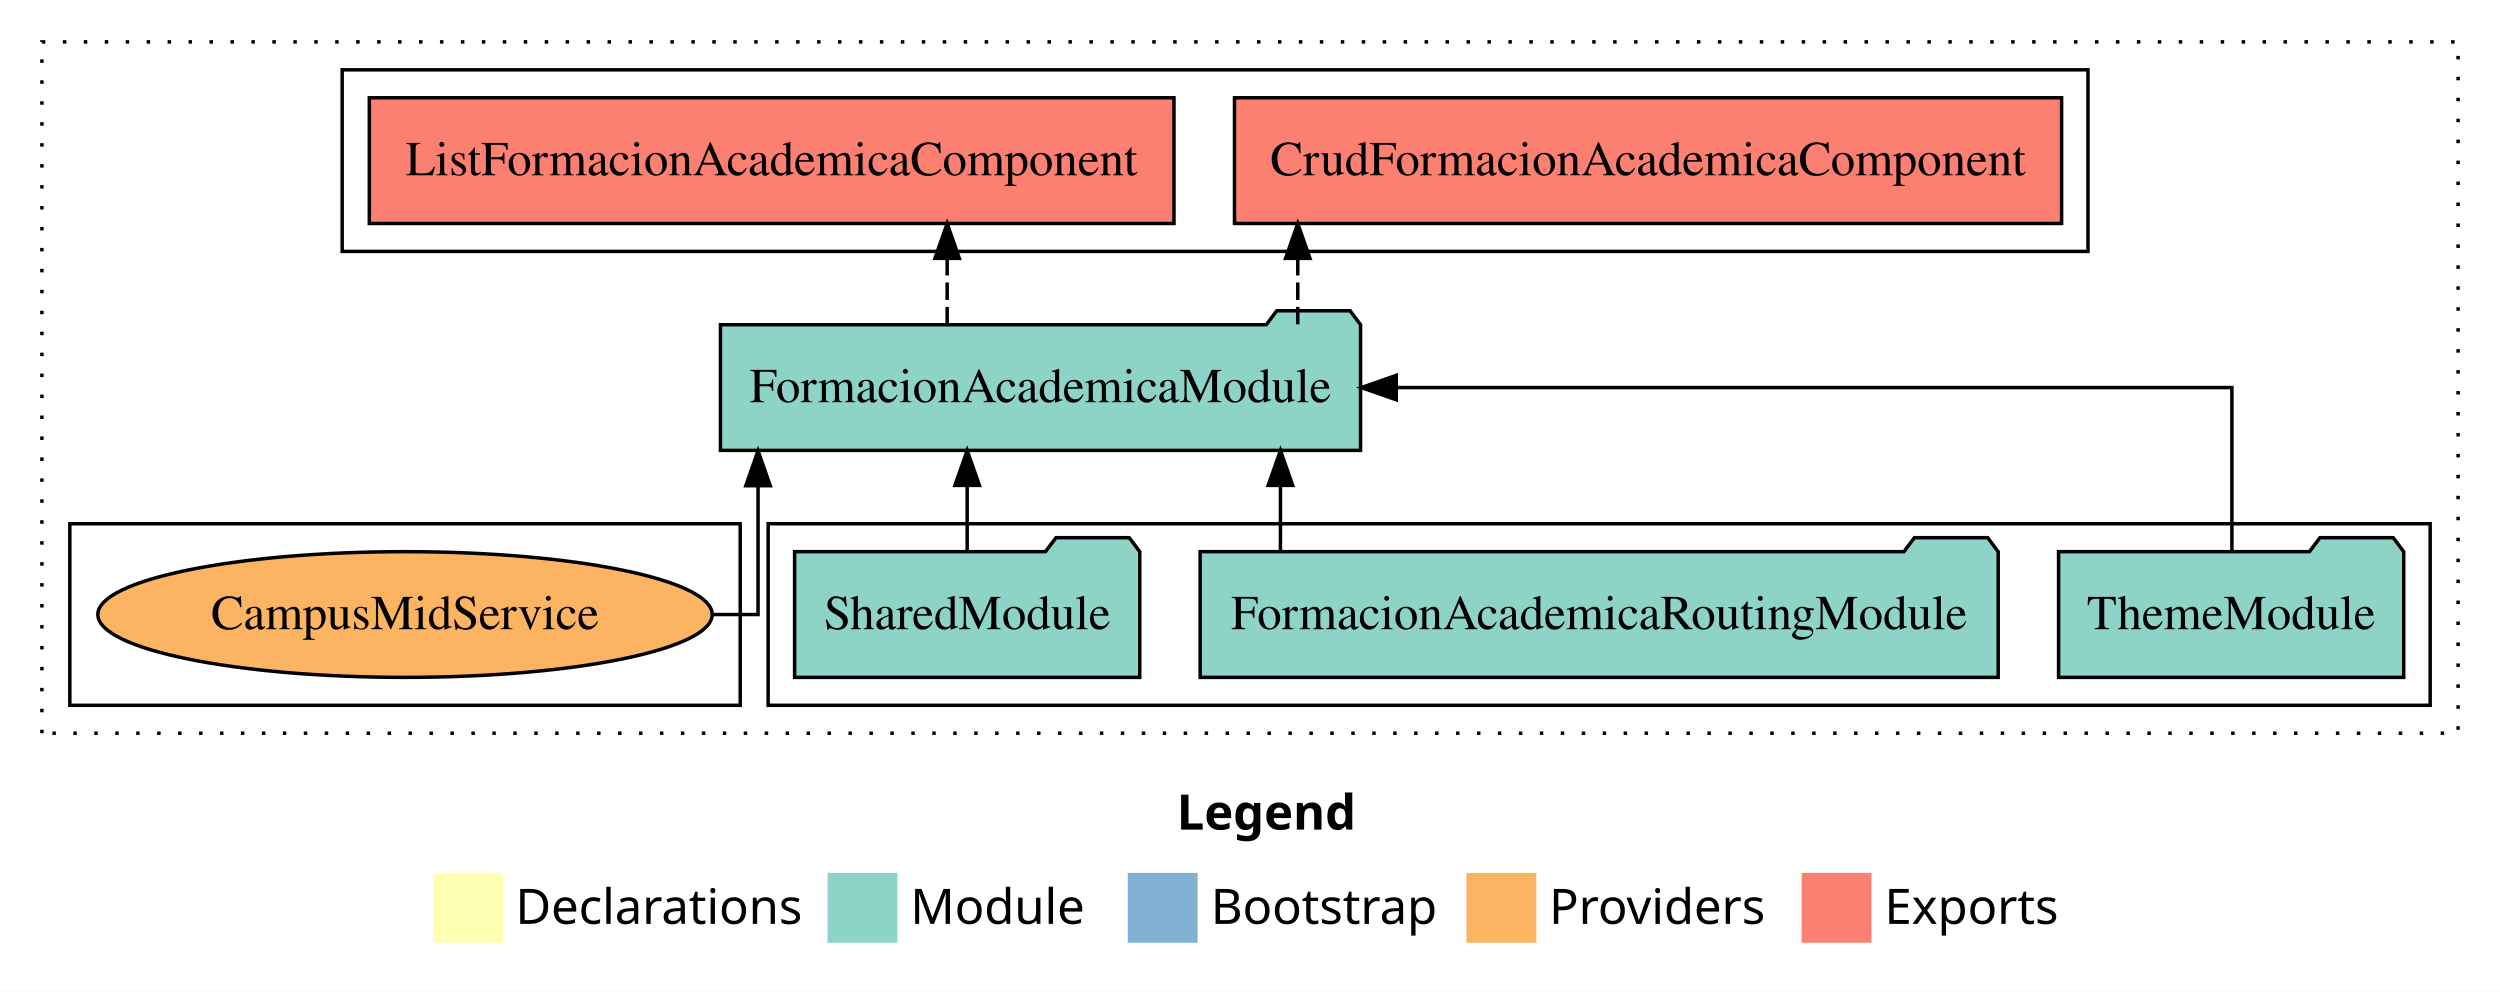
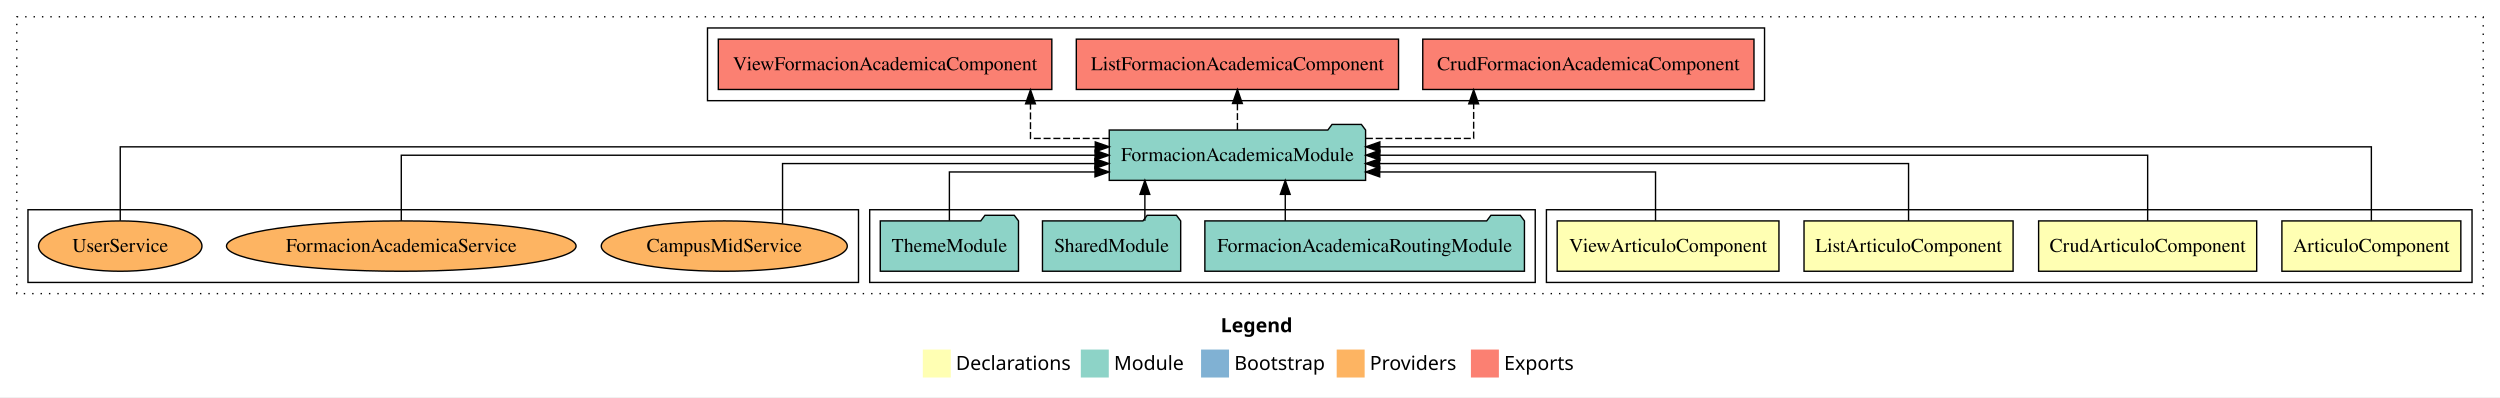
- <svg xmlns="http://www.w3.org/2000/svg" width="716pt" height="284pt" viewBox="0.00 0.00 716.00 284.00">
+ <svg xmlns="http://www.w3.org/2000/svg" width="1788pt" height="284pt" viewBox="0.00 0.00 1788.00 284.00">
  <g id="graph0" class="graph" transform="scale(1 1) rotate(0) translate(4 280)">
-     <polygon fill="#ffffff" stroke="transparent" points="-4,4 -4,-280 712,-280 712,4 -4,4" />
-     <text text-anchor="start" x="333.009" y="-42.4" font-family="sans-serif" font-weight="bold" font-size="14.00" fill="#000000">Legend</text>
-     <polygon fill="#ffffb3" stroke="transparent" points="120,-10 120,-30 140,-30 140,-10 120,-10" />
-     <text text-anchor="start" x="143.629" y="-15.4" font-family="sans-serif" font-size="14.00" fill="#000000">  Declarations</text>
-     <polygon fill="#8dd3c7" stroke="transparent" points="233,-10 233,-30 253,-30 253,-10 233,-10" />
-     <text text-anchor="start" x="256.725" y="-15.4" font-family="sans-serif" font-size="14.00" fill="#000000">  Module</text>
-     <polygon fill="#80b1d3" stroke="transparent" points="319,-10 319,-30 339,-30 339,-10 319,-10" />
-     <text text-anchor="start" x="342.781" y="-15.4" font-family="sans-serif" font-size="14.00" fill="#000000">  Bootstrap</text>
-     <polygon fill="#fdb462" stroke="transparent" points="416,-10 416,-30 436,-30 436,-10 416,-10" />
-     <text text-anchor="start" x="439.673" y="-15.4" font-family="sans-serif" font-size="14.00" fill="#000000">  Providers</text>
-     <polygon fill="#fb8072" stroke="transparent" points="512,-10 512,-30 532,-30 532,-10 512,-10" />
-     <text text-anchor="start" x="535.726" y="-15.4" font-family="sans-serif" font-size="14.00" fill="#000000">  Exports</text>
+     <polygon fill="#ffffff" stroke="transparent" points="-4,4 -4,-280 1784,-280 1784,4 -4,4" />
+     <text text-anchor="start" x="869.009" y="-42.4" font-family="sans-serif" font-weight="bold" font-size="14.00" fill="#000000">Legend</text>
+     <polygon fill="#ffffb3" stroke="transparent" points="656,-10 656,-30 676,-30 676,-10 656,-10" />
+     <text text-anchor="start" x="679.629" y="-15.4" font-family="sans-serif" font-size="14.00" fill="#000000">  Declarations</text>
+     <polygon fill="#8dd3c7" stroke="transparent" points="769,-10 769,-30 789,-30 789,-10 769,-10" />
+     <text text-anchor="start" x="792.725" y="-15.4" font-family="sans-serif" font-size="14.00" fill="#000000">  Module</text>
+     <polygon fill="#80b1d3" stroke="transparent" points="855,-10 855,-30 875,-30 875,-10 855,-10" />
+     <text text-anchor="start" x="878.781" y="-15.4" font-family="sans-serif" font-size="14.00" fill="#000000">  Bootstrap</text>
+     <polygon fill="#fdb462" stroke="transparent" points="952,-10 952,-30 972,-30 972,-10 952,-10" />
+     <text text-anchor="start" x="975.673" y="-15.4" font-family="sans-serif" font-size="14.00" fill="#000000">  Providers</text>
+     <polygon fill="#fb8072" stroke="transparent" points="1048,-10 1048,-30 1068,-30 1068,-10 1048,-10" />
+     <text text-anchor="start" x="1071.726" y="-15.4" font-family="sans-serif" font-size="14.00" fill="#000000">  Exports</text>
    <g id="clust1" class="cluster">
-       <polygon fill="none" stroke="#000000" stroke-dasharray="1,5" points="8,-70 8,-268 700,-268 700,-70 8,-70" />
+       <polygon fill="none" stroke="#000000" stroke-dasharray="1,5" points="8,-70 8,-268 1772,-268 1772,-70 8,-70" />
    </g>
-     <g id="clust3" class="cluster">
-       <polygon fill="none" stroke="#000000" points="216,-78 216,-130 692,-130 692,-78 216,-78" />
+     <g id="clust2" class="cluster">
+       <polygon fill="none" stroke="#000000" points="1102,-78 1102,-130 1764,-130 1764,-78 1102,-78" />
    </g>
-     <g id="clust4" class="cluster">
-       <polygon fill="none" stroke="#000000" points="94,-208 94,-260 594,-260 594,-208 94,-208" />
+     <g id="clust7" class="cluster">
+       <polygon fill="none" stroke="#000000" points="618,-78 618,-130 1094,-130 1094,-78 618,-78" />
    </g>
-     <g id="clust6" class="cluster">
-       <polygon fill="none" stroke="#000000" points="16,-78 16,-130 208,-130 208,-78 16,-78" />
+     <g id="clust8" class="cluster">
+       <polygon fill="none" stroke="#000000" points="502,-208 502,-260 1258,-260 1258,-208 502,-208" />
+     </g>
+     <g id="clust10" class="cluster">
+       <polygon fill="none" stroke="#000000" points="16,-78 16,-130 610,-130 610,-78 16,-78" />
    </g>
    <g id="node1" class="node">
-       <polygon fill="#8dd3c7" stroke="#000000" points="684.423,-122 681.423,-126 660.423,-126 657.423,-122 585.577,-122 585.577,-86 684.423,-86 684.423,-122" />
-       <text text-anchor="middle" x="635" y="-99.8" font-family="Times,serif" font-size="14.00" fill="#000000">ThemeModule</text>
+       <polygon fill="#ffffb3" stroke="#000000" points="1755.986,-122 1628.014,-122 1628.014,-86 1755.986,-86 1755.986,-122" />
+       <text text-anchor="middle" x="1692" y="-99.8" font-family="Times,serif" font-size="14.00" fill="#000000">ArticuloComponent</text>
+     </g>
+     <g id="node5" class="node">
+       <polygon fill="#8dd3c7" stroke="#000000" points="972.664,-187 969.664,-191 948.664,-191 945.664,-187 789.336,-187 789.336,-151 972.664,-151 972.664,-187" />
+       <text text-anchor="middle" x="881" y="-164.8" font-family="Times,serif" font-size="14.00" fill="#000000">FormacionAcademicaModule</text>
+     </g>
+     <g id="edge1" class="edge">
+       <path fill="none" stroke="#000000" d="M1692,-122.284C1692,-143.321 1692,-175 1692,-175 1692,-175 982.849,-175 982.849,-175" />
+       <polygon fill="#000000" stroke="#000000" points="982.849,-171.5 972.849,-175 982.849,-178.5 982.849,-171.5" />
+     </g>
+     <g id="node2" class="node">
+       <polygon fill="#ffffb3" stroke="#000000" points="1609.983,-122 1454.017,-122 1454.017,-86 1609.983,-86 1609.983,-122" />
+       <text text-anchor="middle" x="1532" y="-99.8" font-family="Times,serif" font-size="14.00" fill="#000000">CrudArticuloComponent</text>
+     </g>
+     <g id="edge2" class="edge">
+       <path fill="none" stroke="#000000" d="M1532,-122.106C1532,-141.339 1532,-169 1532,-169 1532,-169 982.892,-169 982.892,-169" />
+       <polygon fill="#000000" stroke="#000000" points="982.892,-165.5 972.892,-169 982.892,-172.5 982.892,-165.5" />
+     </g>
+     <g id="node3" class="node">
+       <polygon fill="#ffffb3" stroke="#000000" points="1435.765,-122 1286.235,-122 1286.235,-86 1435.765,-86 1435.765,-122" />
+       <text text-anchor="middle" x="1361" y="-99.8" font-family="Times,serif" font-size="14.00" fill="#000000">ListArticuloComponent</text>
+     </g>
+     <g id="edge3" class="edge">
+       <path fill="none" stroke="#000000" d="M1361,-122.022C1361,-139.373 1361,-163 1361,-163 1361,-163 982.697,-163 982.697,-163" />
+       <polygon fill="#000000" stroke="#000000" points="982.697,-159.5 972.697,-163 982.697,-166.5 982.697,-159.5" />
    </g>
    <g id="node4" class="node">
-       <polygon fill="#8dd3c7" stroke="#000000" points="385.664,-187 382.664,-191 361.664,-191 358.664,-187 202.336,-187 202.336,-151 385.664,-151 385.664,-187" />
-       <text text-anchor="middle" x="294" y="-164.8" font-family="Times,serif" font-size="14.00" fill="#000000">FormacionAcademicaModule</text>
-     </g>
-     <g id="edge1" class="edge">
-       <path fill="none" stroke="#000000" d="M635.217,-122.106C635.217,-141.339 635.217,-169 635.217,-169 635.217,-169 395.889,-169 395.889,-169" />
-       <polygon fill="#000000" stroke="#000000" points="395.889,-165.5 385.889,-169 395.889,-172.5 395.889,-165.5" />
-     </g>
-     <g id="node2" class="node">
-       <polygon fill="#8dd3c7" stroke="#000000" points="568.282,-122 565.282,-126 544.282,-126 541.282,-122 339.718,-122 339.718,-86 568.282,-86 568.282,-122" />
-       <text text-anchor="middle" x="454" y="-99.8" font-family="Times,serif" font-size="14.00" fill="#000000">FormacionAcademicaRoutingModule</text>
-     </g>
-     <g id="edge2" class="edge">
-       <path fill="none" stroke="#000000" d="M362.721,-122.106C362.721,-122.106 362.721,-140.991 362.721,-140.991" />
-       <polygon fill="#000000" stroke="#000000" points="359.221,-140.991 362.721,-150.991 366.221,-140.991 359.221,-140.991" />
-     </g>
-     <g id="node3" class="node">
-       <polygon fill="#8dd3c7" stroke="#000000" points="322.423,-122 319.423,-126 298.423,-126 295.423,-122 223.577,-122 223.577,-86 322.423,-86 322.423,-122" />
-       <text text-anchor="middle" x="273" y="-99.8" font-family="Times,serif" font-size="14.00" fill="#000000">SharedModule</text>
-     </g>
-     <g id="edge3" class="edge">
-       <path fill="none" stroke="#000000" d="M273,-122.106C273,-122.106 273,-140.991 273,-140.991" />
-       <polygon fill="#000000" stroke="#000000" points="269.5,-140.991 273,-150.991 276.5,-140.991 269.5,-140.991" />
-     </g>
-     <g id="node5" class="node">
-       <polygon fill="#fb8072" stroke="#000000" points="586.444,-252 349.556,-252 349.556,-216 586.444,-216 586.444,-252" />
-       <text text-anchor="middle" x="468" y="-229.8" font-family="Times,serif" font-size="14.00" fill="#000000">CrudFormacionAcademicaComponent </text>
+       <polygon fill="#ffffb3" stroke="#000000" points="1268.305,-122 1109.695,-122 1109.695,-86 1268.305,-86 1268.305,-122" />
+       <text text-anchor="middle" x="1189" y="-99.8" font-family="Times,serif" font-size="14.00" fill="#000000">ViewArticuloComponent</text>
    </g>
    <g id="edge4" class="edge">
-       <path fill="none" stroke="#000000" stroke-dasharray="5,2" d="M367.68,-187.106C367.68,-187.106 367.68,-205.991 367.68,-205.991" />
-       <polygon fill="#000000" stroke="#000000" points="364.18,-205.991 367.68,-215.991 371.18,-205.991 364.18,-205.991" />
+       <path fill="none" stroke="#000000" d="M1180.035,-122.24C1180.035,-137.571 1180.035,-157 1180.035,-157 1180.035,-157 982.753,-157 982.753,-157" />
+       <polygon fill="#000000" stroke="#000000" points="982.753,-153.5 972.753,-157 982.753,-160.5 982.753,-153.5" />
+     </g>
+     <g id="node9" class="node">
+       <polygon fill="#fb8072" stroke="#000000" points="1250.444,-252 1013.556,-252 1013.556,-216 1250.444,-216 1250.444,-252" />
+       <text text-anchor="middle" x="1132" y="-229.8" font-family="Times,serif" font-size="14.00" fill="#000000">CrudFormacionAcademicaComponent </text>
+     </g>
+     <g id="edge8" class="edge">
+       <path fill="none" stroke="#000000" stroke-dasharray="5,2" d="M972.896,-181C1012.525,-181 1049.959,-181 1049.959,-181 1049.959,-181 1049.959,-205.76 1049.959,-205.76" />
+       <polygon fill="#000000" stroke="#000000" points="1046.46,-205.76 1049.959,-215.76 1053.46,-205.76 1046.46,-205.76" />
+     </g>
+     <g id="node10" class="node">
+       <polygon fill="#fb8072" stroke="#000000" points="996.225,-252 765.775,-252 765.775,-216 996.225,-216 996.225,-252" />
+       <text text-anchor="middle" x="881" y="-229.8" font-family="Times,serif" font-size="14.00" fill="#000000">ListFormacionAcademicaComponent </text>
+     </g>
+     <g id="edge9" class="edge">
+       <path fill="none" stroke="#000000" stroke-dasharray="5,2" d="M881,-187.106C881,-187.106 881,-205.991 881,-205.991" />
+       <polygon fill="#000000" stroke="#000000" points="877.5,-205.991 881,-215.991 884.5,-205.991 877.5,-205.991" />
+     </g>
+     <g id="node11" class="node">
+       <polygon fill="#fb8072" stroke="#000000" points="748.265,-252 509.735,-252 509.735,-216 748.265,-216 748.265,-252" />
+       <text text-anchor="middle" x="629" y="-229.8" font-family="Times,serif" font-size="14.00" fill="#000000">ViewFormacionAcademicaComponent </text>
+     </g>
+     <g id="edge10" class="edge">
+       <path fill="none" stroke="#000000" stroke-dasharray="5,2" d="M789.375,-181C759.097,-181 733,-181 733,-181 733,-181 733,-205.76 733,-205.76" />
+       <polygon fill="#000000" stroke="#000000" points="729.5,-205.76 733,-215.76 736.5,-205.76 729.5,-205.76" />
    </g>
    <g id="node6" class="node">
-       <polygon fill="#fb8072" stroke="#000000" points="332.225,-252 101.775,-252 101.775,-216 332.225,-216 332.225,-252" />
-       <text text-anchor="middle" x="217" y="-229.8" font-family="Times,serif" font-size="14.00" fill="#000000">ListFormacionAcademicaComponent </text>
+       <polygon fill="#8dd3c7" stroke="#000000" points="1086.282,-122 1083.282,-126 1062.282,-126 1059.282,-122 857.718,-122 857.718,-86 1086.282,-86 1086.282,-122" />
+       <text text-anchor="middle" x="972" y="-99.8" font-family="Times,serif" font-size="14.00" fill="#000000">FormacionAcademicaRoutingModule</text>
    </g>
    <g id="edge5" class="edge">
-       <path fill="none" stroke="#000000" stroke-dasharray="5,2" d="M267.265,-187.106C267.265,-187.106 267.265,-205.991 267.265,-205.991" />
-       <polygon fill="#000000" stroke="#000000" points="263.765,-205.991 267.265,-215.991 270.765,-205.991 263.765,-205.991" />
+       <path fill="none" stroke="#000000" d="M915.221,-122.106C915.221,-122.106 915.221,-140.991 915.221,-140.991" />
+       <polygon fill="#000000" stroke="#000000" points="911.721,-140.991 915.221,-150.991 918.721,-140.991 911.721,-140.991" />
    </g>
    <g id="node7" class="node">
-       <ellipse fill="#fdb462" stroke="#000000" cx="112" cy="-104" rx="87.98" ry="18" />
-       <text text-anchor="middle" x="112" y="-99.8" font-family="Times,serif" font-size="14.00" fill="#000000">CampusMidService</text>
+       <polygon fill="#8dd3c7" stroke="#000000" points="840.423,-122 837.423,-126 816.423,-126 813.423,-122 741.577,-122 741.577,-86 840.423,-86 840.423,-122" />
+       <text text-anchor="middle" x="791" y="-99.8" font-family="Times,serif" font-size="14.00" fill="#000000">SharedModule</text>
    </g>
    <g id="edge6" class="edge">
-       <path fill="none" stroke="#000000" d="M199.886,-104C207.914,-104 213.103,-104 213.103,-104 213.103,-104 213.103,-140.894 213.103,-140.894" />
-       <polygon fill="#000000" stroke="#000000" points="209.603,-140.894 213.103,-150.894 216.603,-140.894 209.603,-140.894" />
+       <path fill="none" stroke="#000000" d="M814.814,-122.106C814.814,-122.106 814.814,-140.991 814.814,-140.991" />
+       <polygon fill="#000000" stroke="#000000" points="811.315,-140.991 814.814,-150.991 818.315,-140.991 811.315,-140.991" />
+     </g>
+     <g id="node8" class="node">
+       <polygon fill="#8dd3c7" stroke="#000000" points="724.423,-122 721.423,-126 700.423,-126 697.423,-122 625.577,-122 625.577,-86 724.423,-86 724.423,-122" />
+       <text text-anchor="middle" x="675" y="-99.8" font-family="Times,serif" font-size="14.00" fill="#000000">ThemeModule</text>
+     </g>
+     <g id="edge7" class="edge">
+       <path fill="none" stroke="#000000" d="M675,-122.24C675,-137.571 675,-157 675,-157 675,-157 779.146,-157 779.146,-157" />
+       <polygon fill="#000000" stroke="#000000" points="779.146,-160.5 789.146,-157 779.146,-153.5 779.146,-160.5" />
+     </g>
+     <g id="node12" class="node">
+       <ellipse fill="#fdb462" stroke="#000000" cx="514" cy="-104" rx="87.98" ry="18" />
+       <text text-anchor="middle" x="514" y="-99.8" font-family="Times,serif" font-size="14.00" fill="#000000">CampusMidService</text>
+     </g>
+     <g id="edge11" class="edge">
+       <path fill="none" stroke="#000000" d="M555.678,-120.122C555.678,-137.591 555.678,-163 555.678,-163 555.678,-163 779.08,-163 779.08,-163" />
+       <polygon fill="#000000" stroke="#000000" points="779.08,-166.5 789.08,-163 779.08,-159.5 779.08,-166.5" />
+     </g>
+     <g id="node13" class="node">
+       <ellipse fill="#fdb462" stroke="#000000" cx="283" cy="-104" rx="125.018" ry="18" />
+       <text text-anchor="middle" x="283" y="-99.8" font-family="Times,serif" font-size="14.00" fill="#000000">FormacionAcademicaService</text>
+     </g>
+     <g id="edge12" class="edge">
+       <path fill="none" stroke="#000000" d="M283,-122.106C283,-141.339 283,-169 283,-169 283,-169 779.2,-169 779.2,-169" />
+       <polygon fill="#000000" stroke="#000000" points="779.2,-172.5 789.2,-169 779.2,-165.5 779.2,-172.5" />
+     </g>
+     <g id="node14" class="node">
+       <ellipse fill="#fdb462" stroke="#000000" cx="82" cy="-104" rx="58.441" ry="18" />
+       <text text-anchor="middle" x="82" y="-99.8" font-family="Times,serif" font-size="14.00" fill="#000000">UserService</text>
+     </g>
+     <g id="edge13" class="edge">
+       <path fill="none" stroke="#000000" d="M82,-122.284C82,-143.321 82,-175 82,-175 82,-175 779.345,-175 779.345,-175" />
+       <polygon fill="#000000" stroke="#000000" points="779.345,-178.5 789.345,-175 779.345,-171.5 779.345,-178.5" />
    </g>
  </g>
</svg>
